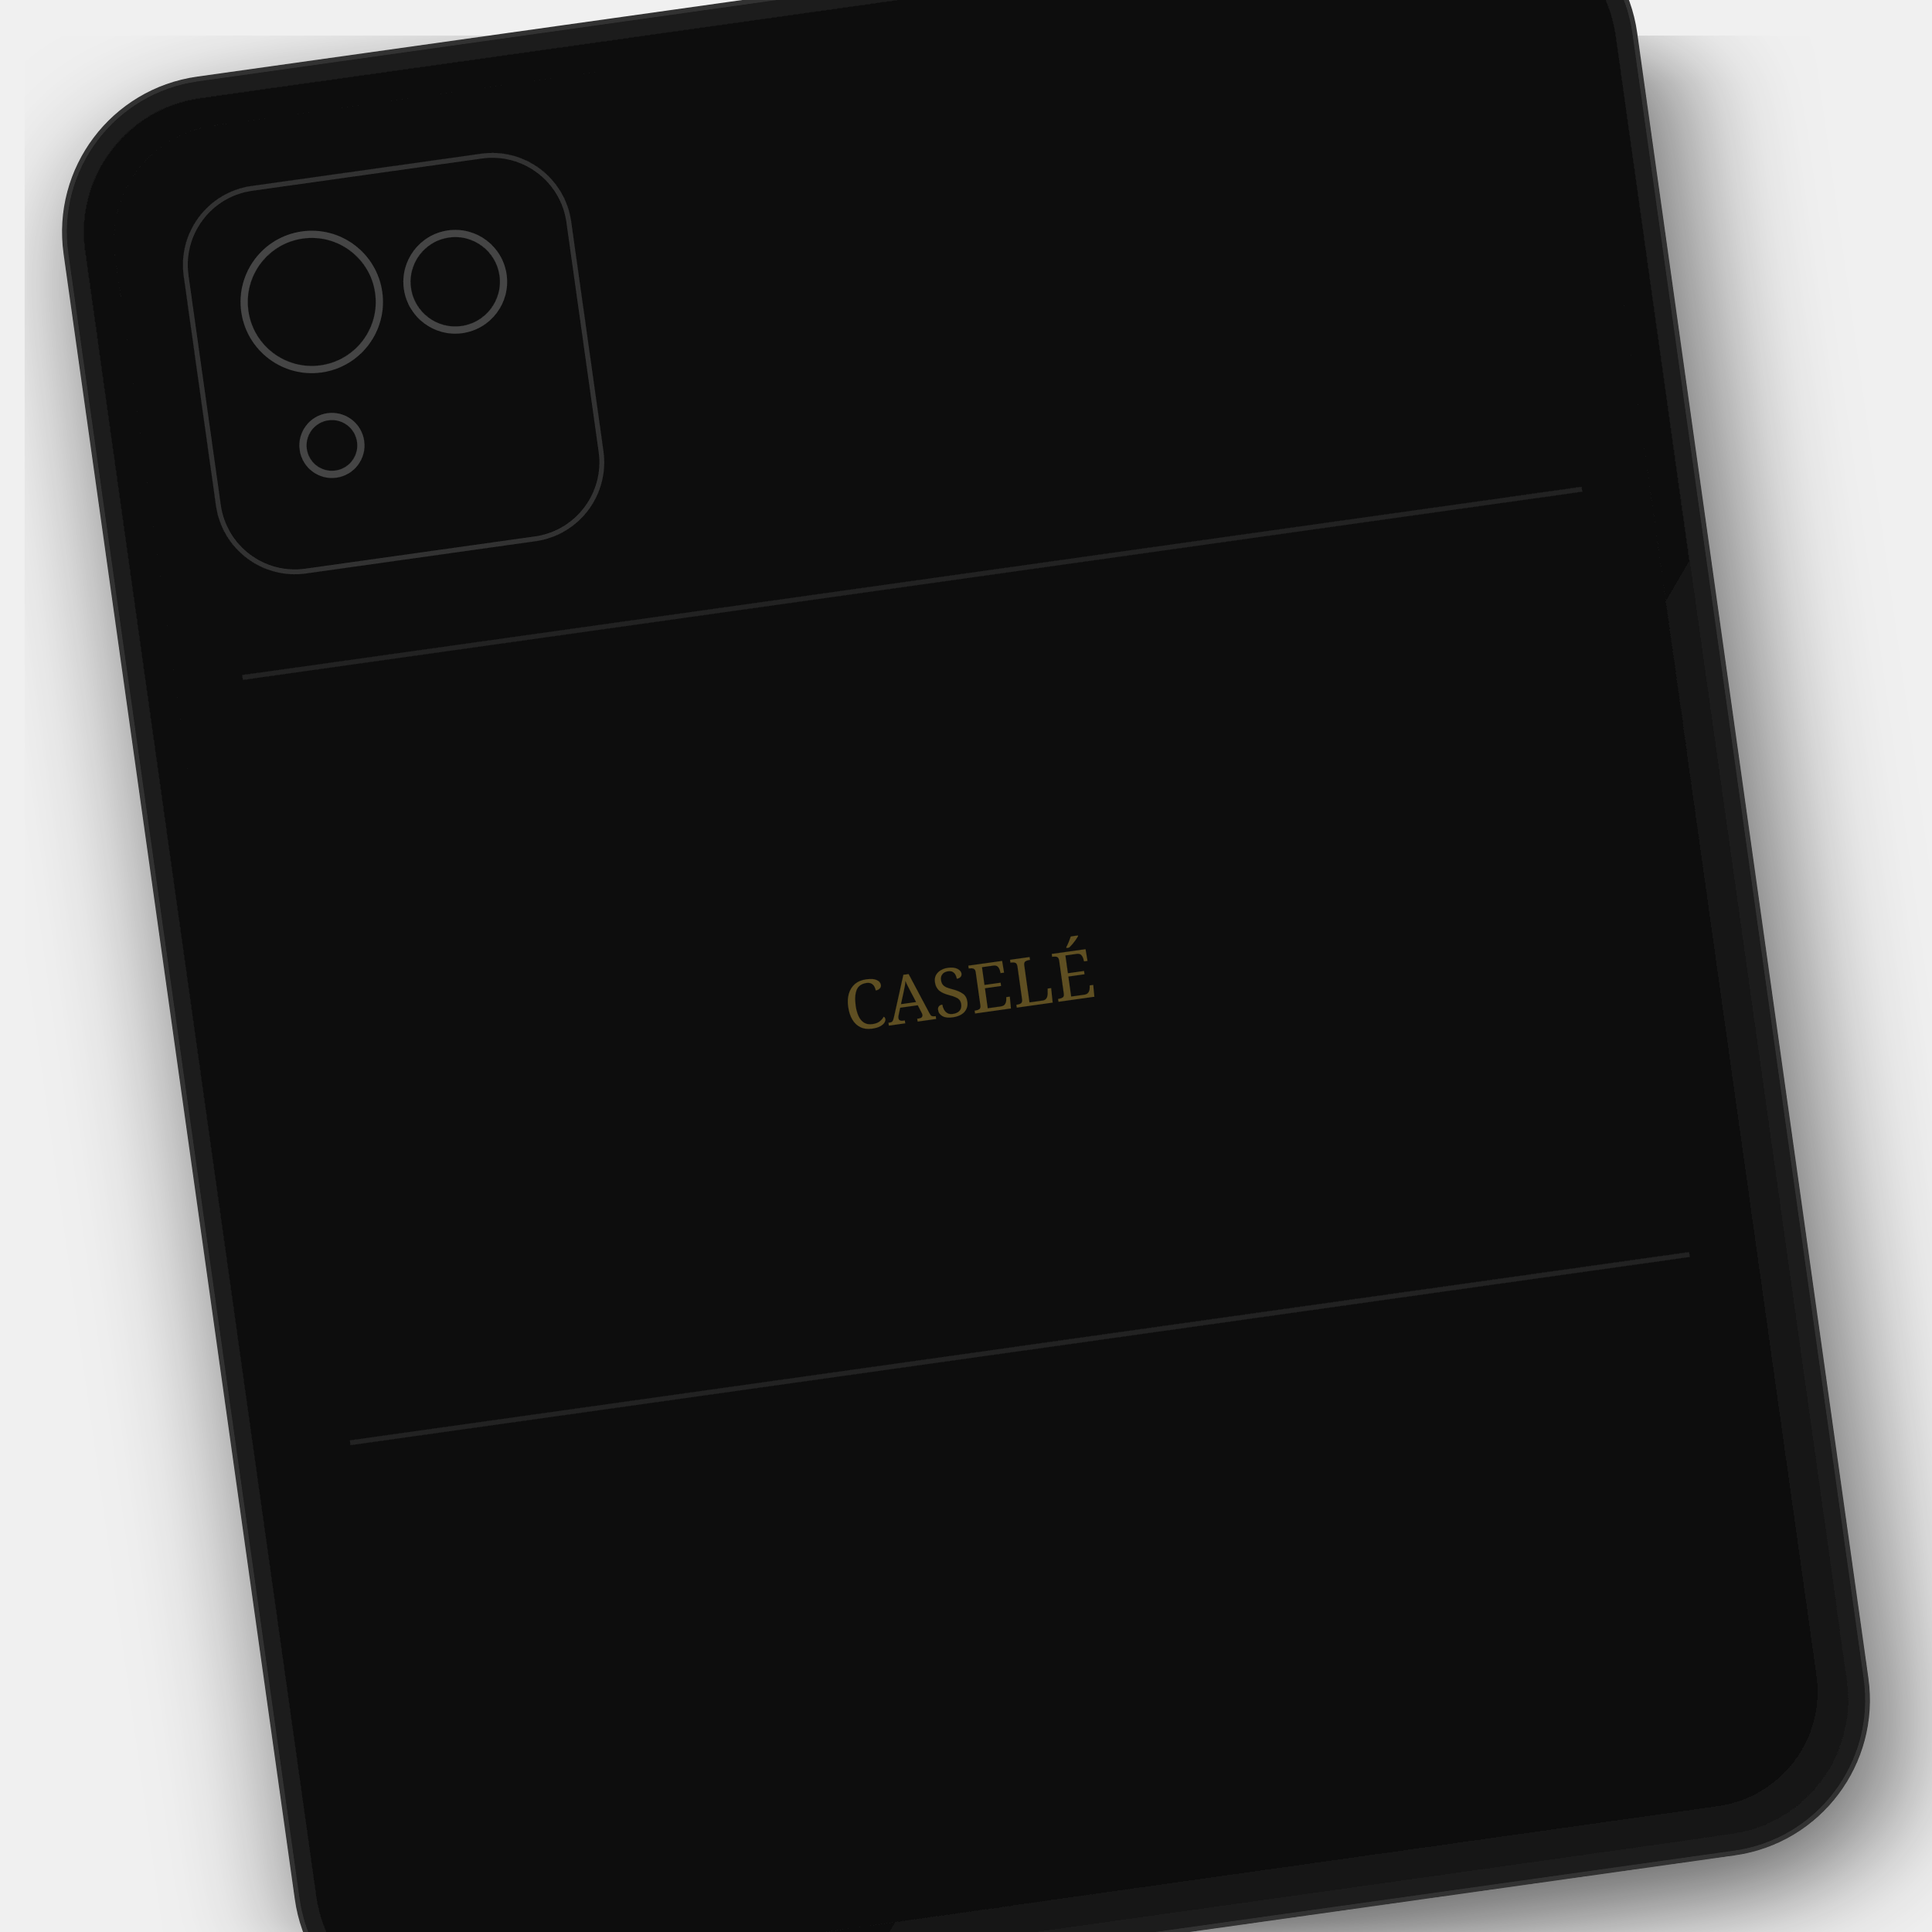
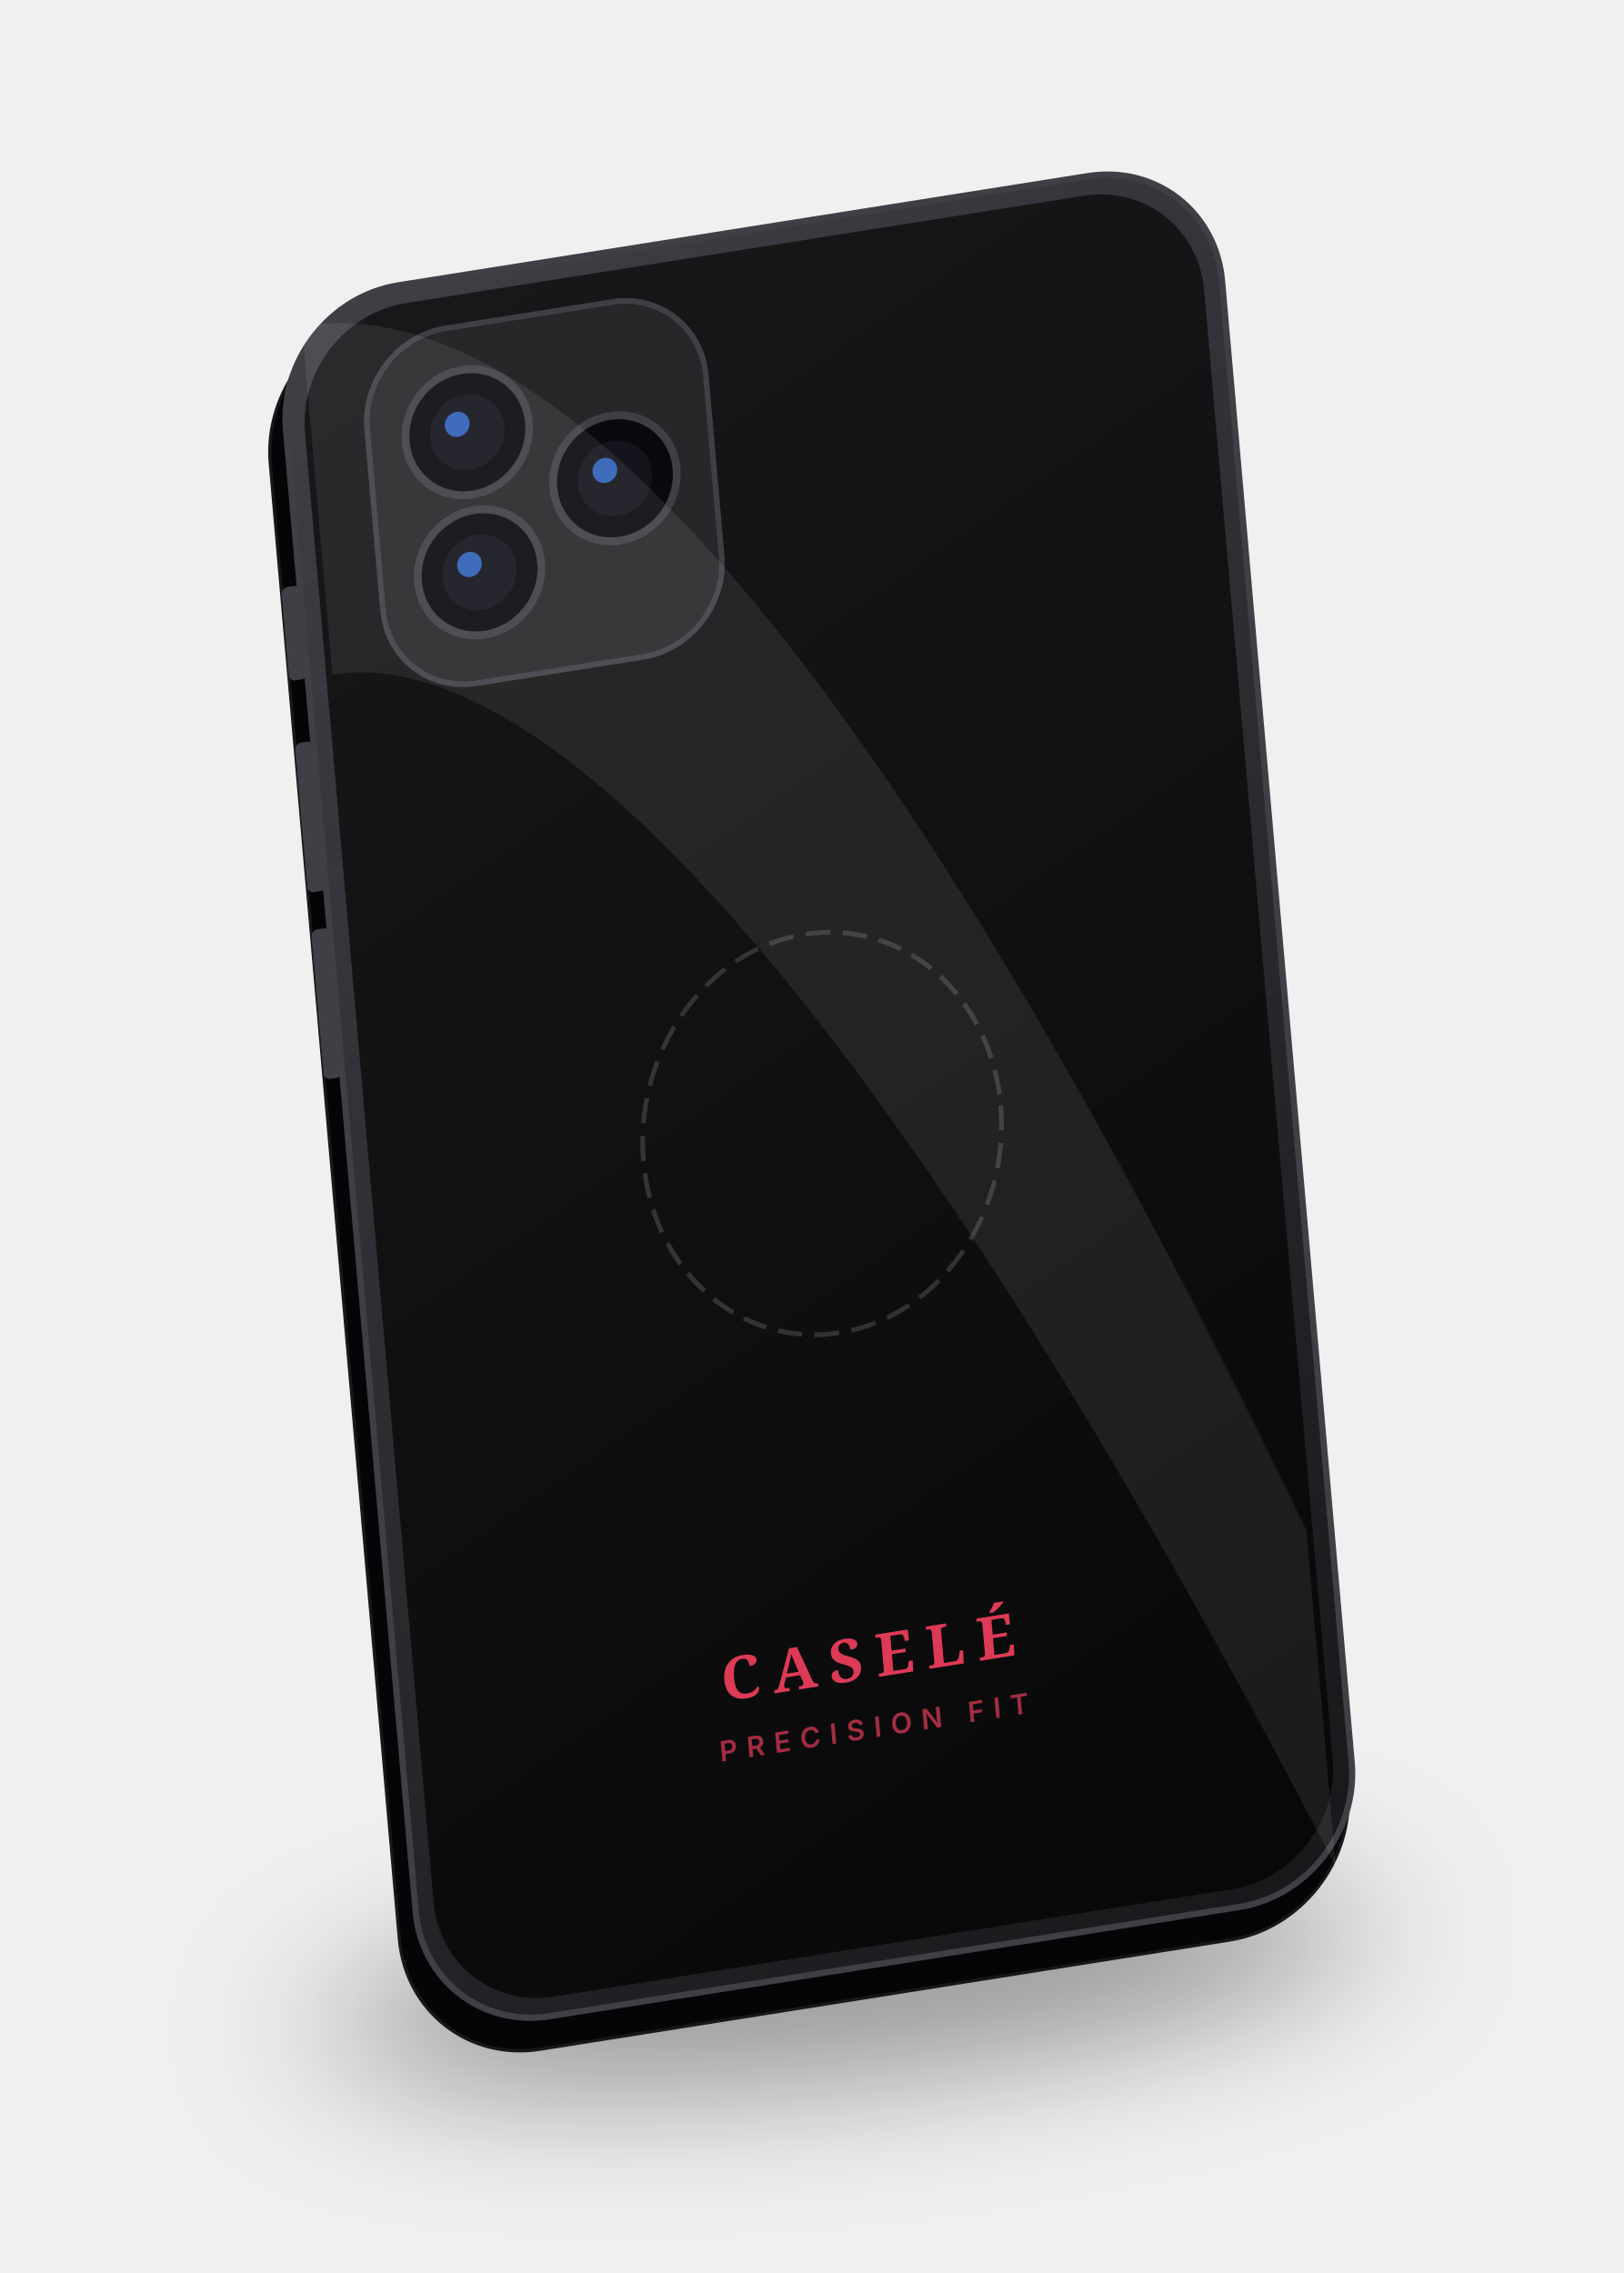
- <svg xmlns="http://www.w3.org/2000/svg" viewBox="0 0 400 400">
+ <svg xmlns="http://www.w3.org/2000/svg" viewBox="0 0 500 700" fill="none">
  <defs>
-     <linearGradient id="bg" x1="0%" y1="0%" x2="100%" y2="100%">
-       <stop offset="0%" style="stop-color:#0D0D0D" />
-       <stop offset="100%" style="stop-color:#1a1a1a" />
+     <filter id="angleShadow_matte-black_angle" x="40" y="540" width="420" height="140" filterUnits="userSpaceOnUse">
+       <feGaussianBlur stdDeviation="24" />
+       <feColorMatrix type="matrix" values="0 0 0 0 0   0 0 0 0 0   0 0 0 0 0  0 0 0 0.38 0" />
+     </filter>
+     <linearGradient id="bodyAngleGrad_matte-black_angle" x1="120" y1="80" x2="380" y2="600" gradientUnits="userSpaceOnUse">
+       <stop offset="0%" stop-color="#18181A" />
+       <stop offset="50%" stop-color="#101011" />
+       <stop offset="100%" stop-color="#080809" />
    </linearGradient>
-     <linearGradient id="armor" x1="0%" y1="0%" x2="100%" y2="100%">
-       <stop offset="0%" style="stop-color:#111" />
-       <stop offset="50%" style="stop-color:#0D0D0D" />
-       <stop offset="100%" style="stop-color:#1a1a1a" />
+     <linearGradient id="rimGrad_matte-black_angle" x1="80" y1="80" x2="420" y2="600" gradientUnits="userSpaceOnUse">
+       <stop offset="0%" stop-color="#3F3F46" />
+       <stop offset="100%" stop-color="#18181B" />
    </linearGradient>
-     <filter id="sh">
-       <feDropShadow dx="4" dy="8" stdDeviation="12" flood-color="#000" flood-opacity="0.6" />
-     </filter>
  </defs>
-   <g transform="translate(200,200) rotate(-8) translate(-160,-200)" filter="url(#sh)">
-     <rect x="-4" y="-4" width="328" height="408" rx="32" fill="#1a1a1a" stroke="#333" stroke-width="1" />
-     <rect x="0" y="0" width="320" height="400" rx="28" fill="url(#armor)" />
-     <rect x="6" y="6" width="308" height="388" rx="24" fill="#111" opacity="0.9" />
-     <line x1="20" y1="120" x2="300" y2="120" stroke="#222" stroke-width="1" />
-     <line x1="20" y1="280" x2="300" y2="280" stroke="#222" stroke-width="1" />
-     <rect x="20" y="20" width="80" height="80" rx="16" fill="#0D0D0D" stroke="#333" stroke-width="1" />
-     <circle cx="45" cy="45" r="14" fill="#111" stroke="#444" stroke-width="1.5" />
-     <circle cx="75" cy="45" r="10" fill="#111" stroke="#444" stroke-width="1.5" />
-     <circle cx="45" cy="75" r="6" fill="#111" stroke="#444" stroke-width="1.5" />
-     <text x="160" y="210" text-anchor="middle" fill="#D4AF37" font-size="14" font-family="Georgia, serif" opacity="0.4">CASELÉ</text>
+   <ellipse cx="260" cy="610" rx="160" ry="30" fill="#000000" filter="url(#angleShadow_matte-black_angle)" transform="rotate(-6 260 610)" />
+   <g transform="translate(250, 335) rotate(-9) skewX(-4) scale(0.96) translate(-250, -335)">
+     <rect x="94" y="68" width="308" height="558" rx="42" fill="#050507" stroke="#18181B" stroke-width="1" />
+     <rect x="100" y="60" width="304" height="556" rx="40" fill="url(#rimGrad_matte-black_angle)" stroke="#3F3F46" stroke-width="2" />
+     <rect x="94" y="150" width="6" height="30" rx="2" fill="#3F3F46" />
+     <rect x="94" y="200" width="6" height="48" rx="2" fill="#3F3F46" />
+     <rect x="94" y="260" width="6" height="48" rx="2" fill="#3F3F46" />
+     <rect x="106" y="66" width="292" height="544" rx="36" fill="url(#bodyAngleGrad_matte-black_angle)" />
+     <g>
+       <rect x="126" y="76" width="110" height="114" rx="28" fill="#27272A" stroke="#3F3F46" stroke-width="1.8" />
+       <circle cx="158" cy="110" r="20" fill="#0A0A0E" stroke="#3F3F46" stroke-width="2.5" />
+       <circle cx="158" cy="110" r="12" fill="#14141C" />
+       <circle cx="155" cy="107" r="4" fill="#3B82F6" opacity="0.7" />
+       <circle cx="158" cy="155" r="20" fill="#0A0A0E" stroke="#3F3F46" stroke-width="2.5" />
+       <circle cx="158" cy="155" r="12" fill="#14141C" />
+       <circle cx="155" cy="152" r="4" fill="#3B82F6" opacity="0.7" />
+       <circle cx="204" cy="132" r="20" fill="#0A0A0E" stroke="#3F3F46" stroke-width="2.5" />
+       <circle cx="204" cy="132" r="12" fill="#14141C" />
+       <circle cx="201" cy="129" r="4" fill="#3B82F6" opacity="0.7" />
+     </g>
+     <ellipse cx="252" cy="350" rx="58" ry="64" stroke="#FFFFFF" stroke-width="1.5" stroke-dasharray="8 4" fill="none" opacity="0.15" />
+     <path d="M108 68 C 200 68, 300 240, 396 500 L396 608 C 280 320, 180 180, 108 180 Z" fill="#FFFFFF" opacity="0.08" />
+     <text x="252" y="525" text-anchor="middle" font-family="'Cinzel', serif" font-size="19" font-weight="700" fill="#F43F5E" opacity="0.9" letter-spacing="4">CASELÉ</text>
+     <text x="252" y="544" text-anchor="middle" font-family="'Inter', sans-serif" font-size="9" font-weight="600" fill="#F43F5E" opacity="0.65" letter-spacing="3">PRECISION FIT</text>
  </g>
</svg>
